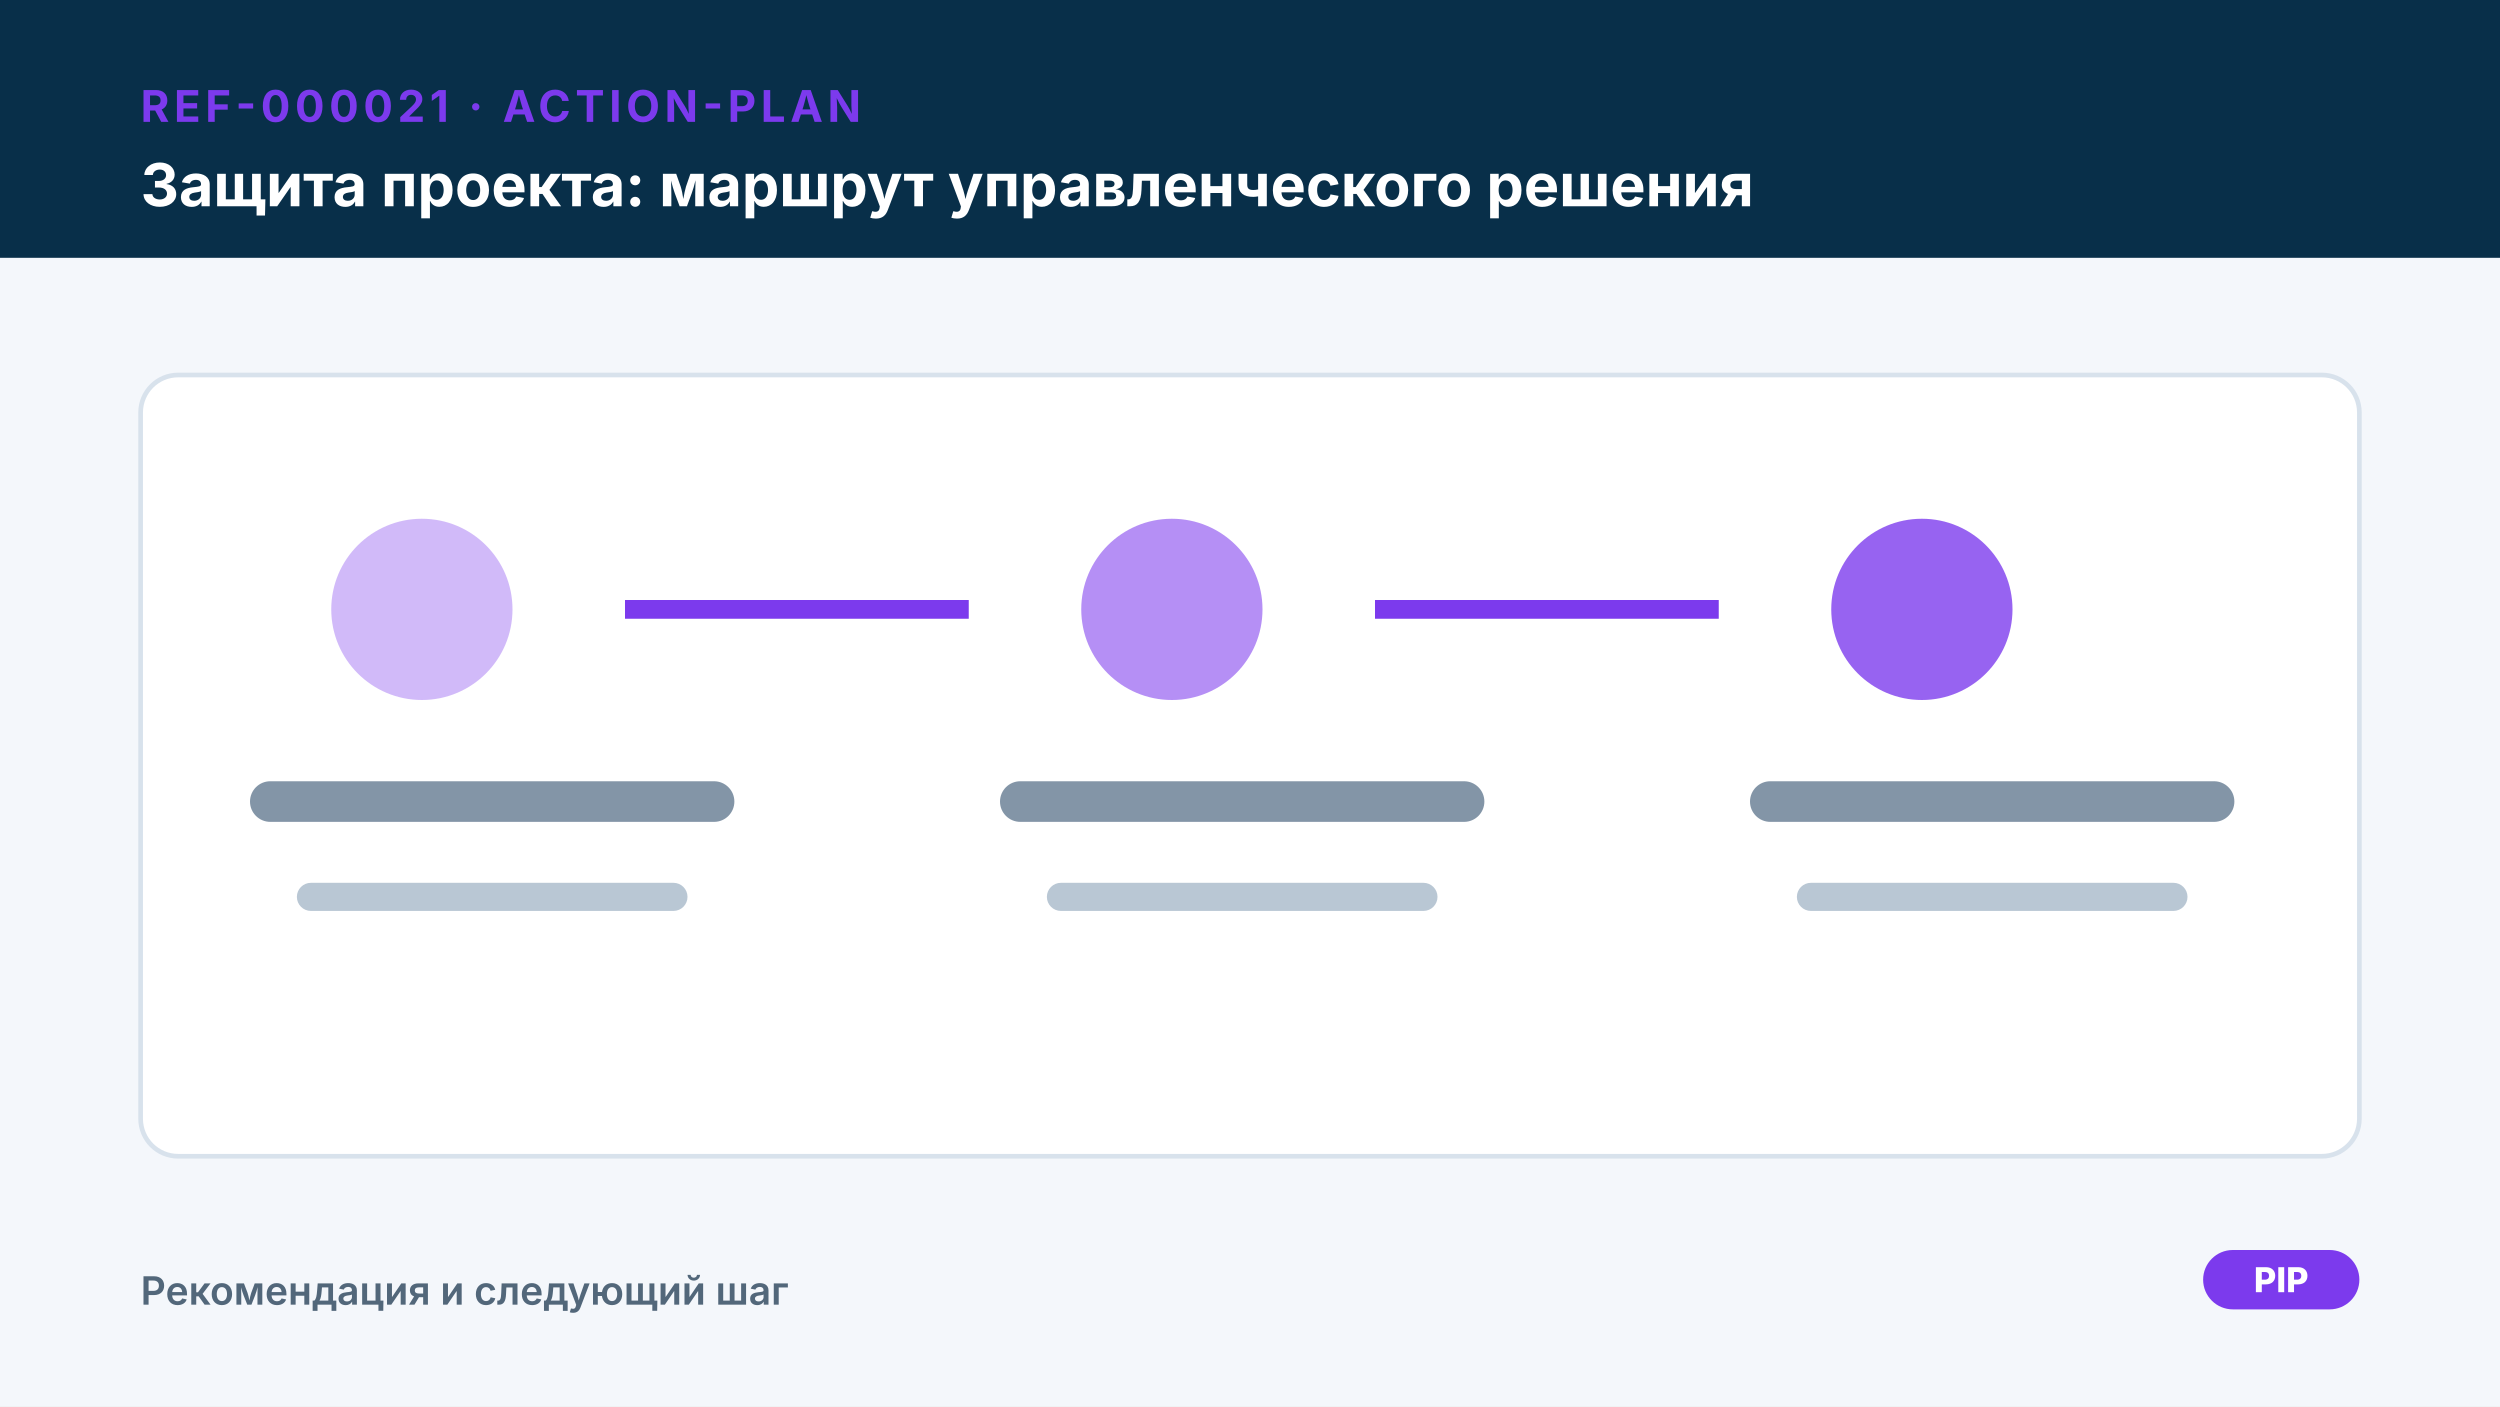
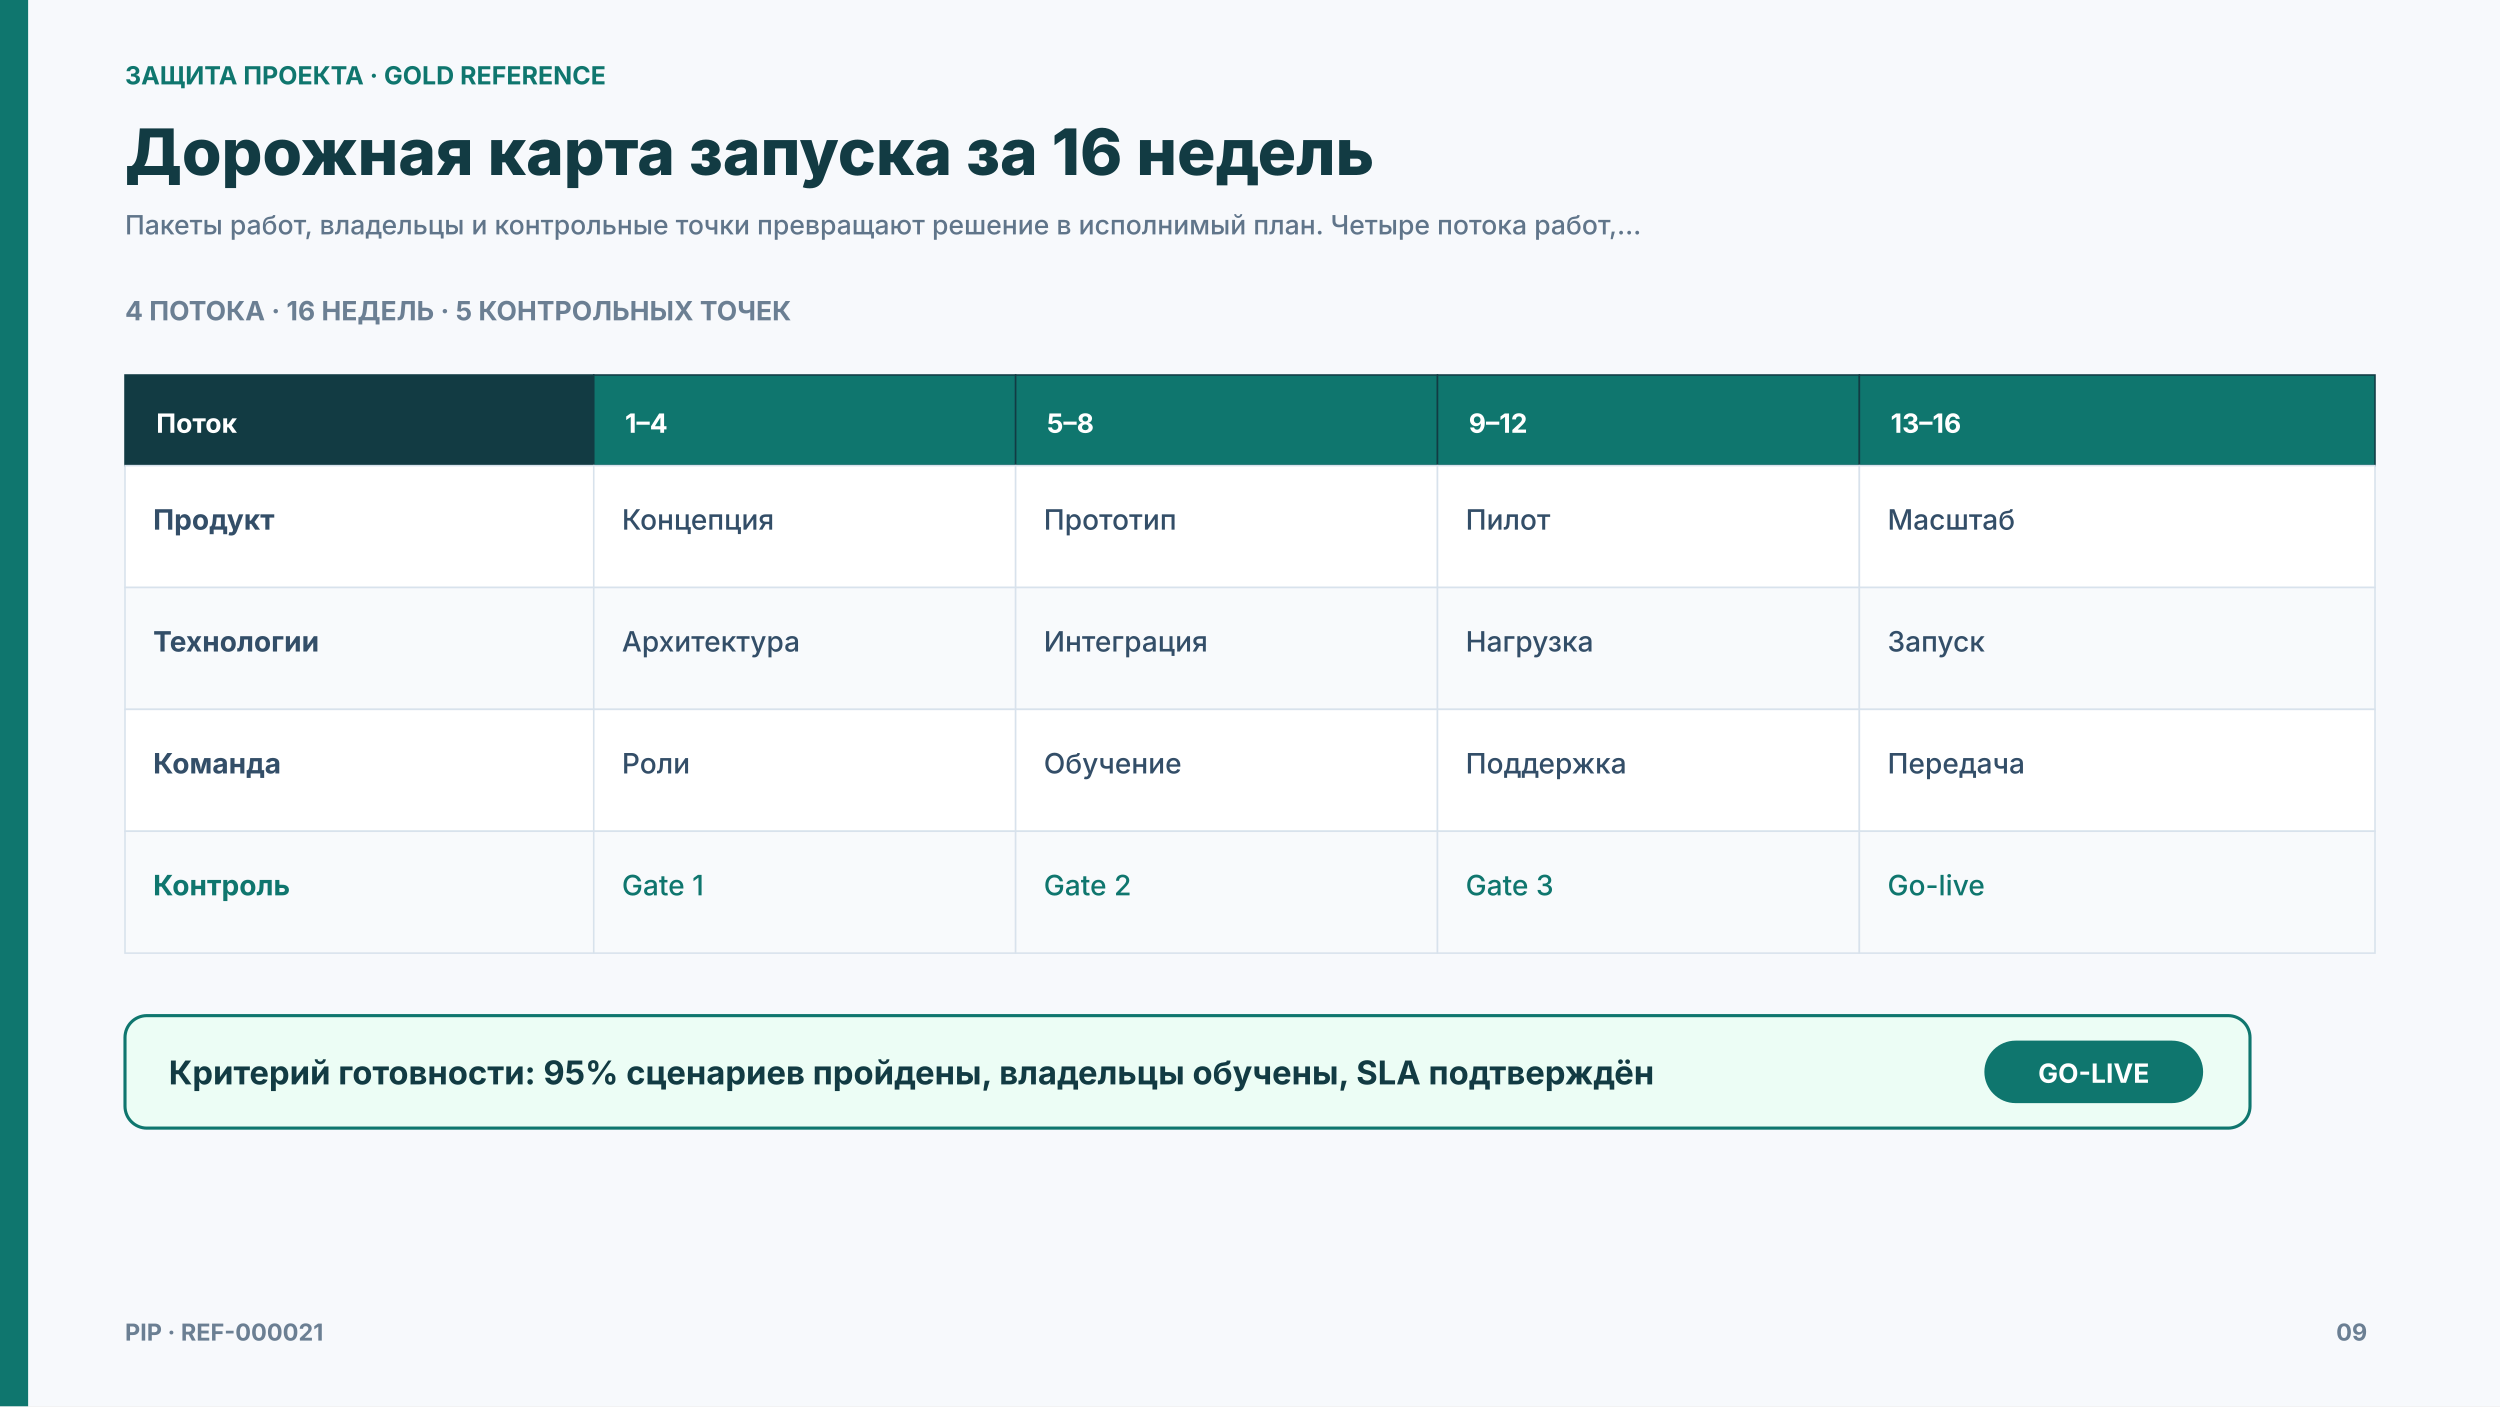
- <svg xmlns="http://www.w3.org/2000/svg" viewBox="0 0 1600 900" role="img" aria-labelledby="title description">
-   <rect width="1600" height="900" fill="#F4F7FB" />
-   <rect width="1600" height="165" fill="#082F49" />
-   <text x="90" y="78" font-family="Inter, Arial, sans-serif" font-size="28" font-weight="700" letter-spacing="3" fill="#7C3AED">REF-000021 · ACTION-PLAN</text>
-   <text x="90" y="132" font-family="Inter, Arial, sans-serif" font-size="38" font-weight="700" fill="#FFFFFF">Защита проекта: маршрут управленческого решения</text>
-   <rect x="90" y="240" width="1420" height="500" rx="24" fill="#FFFFFF" stroke="#D8E2EC" stroke-width="3" />
-   <circle cx="270" cy="390" r="58" fill="#7C3AED" opacity="0.35" />
-   <rect x="160" y="500" width="310" height="26" rx="13" fill="#8395A7" />
-   <rect x="190" y="565" width="250" height="18" rx="9" fill="#B9C7D4" />
-   <circle cx="750" cy="390" r="58" fill="#7C3AED" opacity="0.57" />
-   <rect x="640" y="500" width="310" height="26" rx="13" fill="#8395A7" />
-   <rect x="670" y="565" width="250" height="18" rx="9" fill="#B9C7D4" />
-   <circle cx="1230" cy="390" r="58" fill="#7C3AED" opacity="0.79" />
-   <rect x="1120" y="500" width="310" height="26" rx="13" fill="#8395A7" />
-   <rect x="1150" y="565" width="250" height="18" rx="9" fill="#B9C7D4" />
-   <path d="M400 390h220M880 390h220" stroke="#7C3AED" stroke-width="12" />
-   <text x="90" y="835" font-family="Inter, Arial, sans-serif" font-size="25" font-weight="600" fill="#52677A">Рекомендация и следующий шаг</text>
-   <rect x="1410" y="800" width="100" height="38" rx="19" fill="#7C3AED" />
-   <text x="1460" y="827" text-anchor="middle" font-family="Inter, Arial, sans-serif" font-size="22" font-weight="800" fill="#FFFFFF">PIP</text>
+ <svg xmlns="http://www.w3.org/2000/svg" viewBox="0 0 1600 900" role="img" aria-labelledby="title description" data-gold="true" data-layout="gold-09">
+   <rect width="1600" height="900" fill="#F7F9FC" />
+   <rect x="0" y="0" width="18" height="900" fill="#0F766E" />
+   <text x="80" y="54" font-family="Inter, Arial, sans-serif" font-size="16" font-weight="750" fill="#0F766E" text-anchor="start">ЗАЩИТА ПРОЕКТА · GOLD REFERENCE</text>
+   <text x="80" y="112" font-family="Inter, Arial, sans-serif" font-size="41" font-weight="800" fill="#123B43" text-anchor="start">Дорожная карта запуска за 16 недель</text>
+   <text x="80" y="150" font-family="Inter, Arial, sans-serif" font-size="17" font-weight="500" fill="#60758A" text-anchor="start">Пакеты работ, владельцы и контрольные точки превращают решение в исполнимый план. Четыре потока работ,…</text>
+   <text x="80" y="205" font-family="Inter, Arial, sans-serif" font-size="17" font-weight="700" fill="#6B7F93" text-anchor="start">4 ПОТОКА · 16 НЕДЕЛЬ · 5 КОНТРОЛЬНЫХ ТОЧЕК</text>
+   <rect x="80" y="240" width="300" height="58" rx="0" fill="#123B43" stroke="#123B43" stroke-width="1" />
+   <text x="100" y="277" font-family="Inter, Arial, sans-serif" font-size="17" font-weight="700" fill="#FFFFFF" text-anchor="start">Поток</text>
+   <rect x="380" y="240" width="270" height="58" rx="0" fill="#0F766E" stroke="#123B43" stroke-width="1" />
+   <text x="400" y="277" font-family="Inter, Arial, sans-serif" font-size="17" font-weight="700" fill="#FFFFFF" text-anchor="start">1–4</text>
+   <rect x="650" y="240" width="270" height="58" rx="0" fill="#0F766E" stroke="#123B43" stroke-width="1" />
+   <text x="670" y="277" font-family="Inter, Arial, sans-serif" font-size="17" font-weight="700" fill="#FFFFFF" text-anchor="start">5–8</text>
+   <rect x="920" y="240" width="270" height="58" rx="0" fill="#0F766E" stroke="#123B43" stroke-width="1" />
+   <text x="940" y="277" font-family="Inter, Arial, sans-serif" font-size="17" font-weight="700" fill="#FFFFFF" text-anchor="start">9–12</text>
+   <rect x="1190" y="240" width="330" height="58" rx="0" fill="#0F766E" stroke="#123B43" stroke-width="1" />
+   <text x="1210" y="277" font-family="Inter, Arial, sans-serif" font-size="17" font-weight="700" fill="#FFFFFF" text-anchor="start">13–16</text>
+   <rect x="80" y="298" width="300" height="78" rx="0" fill="#FFFFFF" stroke="#D8E2EC" stroke-width="1" />
+   <text x="98" y="339" font-family="Inter, Arial, sans-serif" font-size="18" font-weight="650" fill="#334E68" text-anchor="start">Продукт</text>
+   <rect x="380" y="298" width="270" height="78" rx="0" fill="#FFFFFF" stroke="#D8E2EC" stroke-width="1" />
+   <text x="398" y="339" font-family="Inter, Arial, sans-serif" font-size="18" font-weight="550" fill="#334E68" text-anchor="start">Концепция</text>
+   <rect x="650" y="298" width="270" height="78" rx="0" fill="#FFFFFF" stroke="#D8E2EC" stroke-width="1" />
+   <text x="668" y="339" font-family="Inter, Arial, sans-serif" font-size="18" font-weight="550" fill="#334E68" text-anchor="start">Прототип</text>
+   <rect x="920" y="298" width="270" height="78" rx="0" fill="#FFFFFF" stroke="#D8E2EC" stroke-width="1" />
+   <text x="938" y="339" font-family="Inter, Arial, sans-serif" font-size="18" font-weight="550" fill="#334E68" text-anchor="start">Пилот</text>
+   <rect x="1190" y="298" width="330" height="78" rx="0" fill="#FFFFFF" stroke="#D8E2EC" stroke-width="1" />
+   <text x="1208" y="339" font-family="Inter, Arial, sans-serif" font-size="18" font-weight="550" fill="#334E68" text-anchor="start">Масштаб</text>
+   <rect x="80" y="376" width="300" height="78" rx="0" fill="#F8FAFC" stroke="#D8E2EC" stroke-width="1" />
+   <text x="98" y="417" font-family="Inter, Arial, sans-serif" font-size="18" font-weight="650" fill="#334E68" text-anchor="start">Технологии</text>
+   <rect x="380" y="376" width="270" height="78" rx="0" fill="#F8FAFC" stroke="#D8E2EC" stroke-width="1" />
+   <text x="398" y="417" font-family="Inter, Arial, sans-serif" font-size="18" font-weight="550" fill="#334E68" text-anchor="start">Архитектура</text>
+   <rect x="650" y="376" width="270" height="78" rx="0" fill="#F8FAFC" stroke="#D8E2EC" stroke-width="1" />
+   <text x="668" y="417" font-family="Inter, Arial, sans-serif" font-size="18" font-weight="550" fill="#334E68" text-anchor="start">Интеграция</text>
+   <rect x="920" y="376" width="270" height="78" rx="0" fill="#F8FAFC" stroke="#D8E2EC" stroke-width="1" />
+   <text x="938" y="417" font-family="Inter, Arial, sans-serif" font-size="18" font-weight="550" fill="#334E68" text-anchor="start">Нагрузка</text>
+   <rect x="1190" y="376" width="330" height="78" rx="0" fill="#F8FAFC" stroke="#D8E2EC" stroke-width="1" />
+   <text x="1208" y="417" font-family="Inter, Arial, sans-serif" font-size="18" font-weight="550" fill="#334E68" text-anchor="start">Запуск</text>
+   <rect x="80" y="454" width="300" height="78" rx="0" fill="#FFFFFF" stroke="#D8E2EC" stroke-width="1" />
+   <text x="98" y="495" font-family="Inter, Arial, sans-serif" font-size="18" font-weight="650" fill="#334E68" text-anchor="start">Команда</text>
+   <rect x="380" y="454" width="270" height="78" rx="0" fill="#FFFFFF" stroke="#D8E2EC" stroke-width="1" />
+   <text x="398" y="495" font-family="Inter, Arial, sans-serif" font-size="18" font-weight="550" fill="#334E68" text-anchor="start">Роли</text>
+   <rect x="650" y="454" width="270" height="78" rx="0" fill="#FFFFFF" stroke="#D8E2EC" stroke-width="1" />
+   <text x="668" y="495" font-family="Inter, Arial, sans-serif" font-size="18" font-weight="550" fill="#334E68" text-anchor="start">Обучение</text>
+   <rect x="920" y="454" width="270" height="78" rx="0" fill="#FFFFFF" stroke="#D8E2EC" stroke-width="1" />
+   <text x="938" y="495" font-family="Inter, Arial, sans-serif" font-size="18" font-weight="550" fill="#334E68" text-anchor="start">Поддержка</text>
+   <rect x="1190" y="454" width="330" height="78" rx="0" fill="#FFFFFF" stroke="#D8E2EC" stroke-width="1" />
+   <text x="1208" y="495" font-family="Inter, Arial, sans-serif" font-size="18" font-weight="550" fill="#334E68" text-anchor="start">Передача</text>
+   <rect x="80" y="532" width="300" height="78" rx="0" fill="#F8FAFC" stroke="#D8E2EC" stroke-width="1" />
+   <text x="98" y="573" font-family="Inter, Arial, sans-serif" font-size="18" font-weight="650" fill="#0F766E" text-anchor="start">Контроль</text>
+   <rect x="380" y="532" width="270" height="78" rx="0" fill="#F8FAFC" stroke="#D8E2EC" stroke-width="1" />
+   <text x="398" y="573" font-family="Inter, Arial, sans-serif" font-size="18" font-weight="550" fill="#0F766E" text-anchor="start">Gate 1</text>
+   <rect x="650" y="532" width="270" height="78" rx="0" fill="#F8FAFC" stroke="#D8E2EC" stroke-width="1" />
+   <text x="668" y="573" font-family="Inter, Arial, sans-serif" font-size="18" font-weight="550" fill="#0F766E" text-anchor="start">Gate 2</text>
+   <rect x="920" y="532" width="270" height="78" rx="0" fill="#F8FAFC" stroke="#D8E2EC" stroke-width="1" />
+   <text x="938" y="573" font-family="Inter, Arial, sans-serif" font-size="18" font-weight="550" fill="#0F766E" text-anchor="start">Gate 3</text>
+   <rect x="1190" y="532" width="330" height="78" rx="0" fill="#F8FAFC" stroke="#D8E2EC" stroke-width="1" />
+   <text x="1208" y="573" font-family="Inter, Arial, sans-serif" font-size="18" font-weight="550" fill="#0F766E" text-anchor="start">Go-live</text>
+   <rect x="80" y="650" width="1360" height="72" rx="14" fill="#ECFDF5" stroke="#0F766E" stroke-width="2" />
+   <text x="108" y="694" font-family="Inter, Arial, sans-serif" font-size="21" font-weight="700" fill="#123B43" text-anchor="start">Критерий готовности: 95% сценариев пройдены, владельцы обучены, SLA подтверждён</text>
+   <rect x="1270" y="666" width="140" height="40" rx="20" fill="#0F766E" stroke="#0F766E" stroke-width="0" />
+   <text x="1340" y="693" font-family="Inter, Arial, sans-serif" font-size="17" font-weight="700" fill="#FFFFFF" text-anchor="middle">GO-LIVE</text>
+   <text x="80" y="858" font-family="Inter, Arial, sans-serif" font-size="15" font-weight="700" fill="#6B7F93" text-anchor="start">PIP · REF-000021</text>
+   <text x="1515" y="858" font-family="Inter, Arial, sans-serif" font-size="15" font-weight="700" fill="#6B7F93" text-anchor="end">09</text>
</svg>
